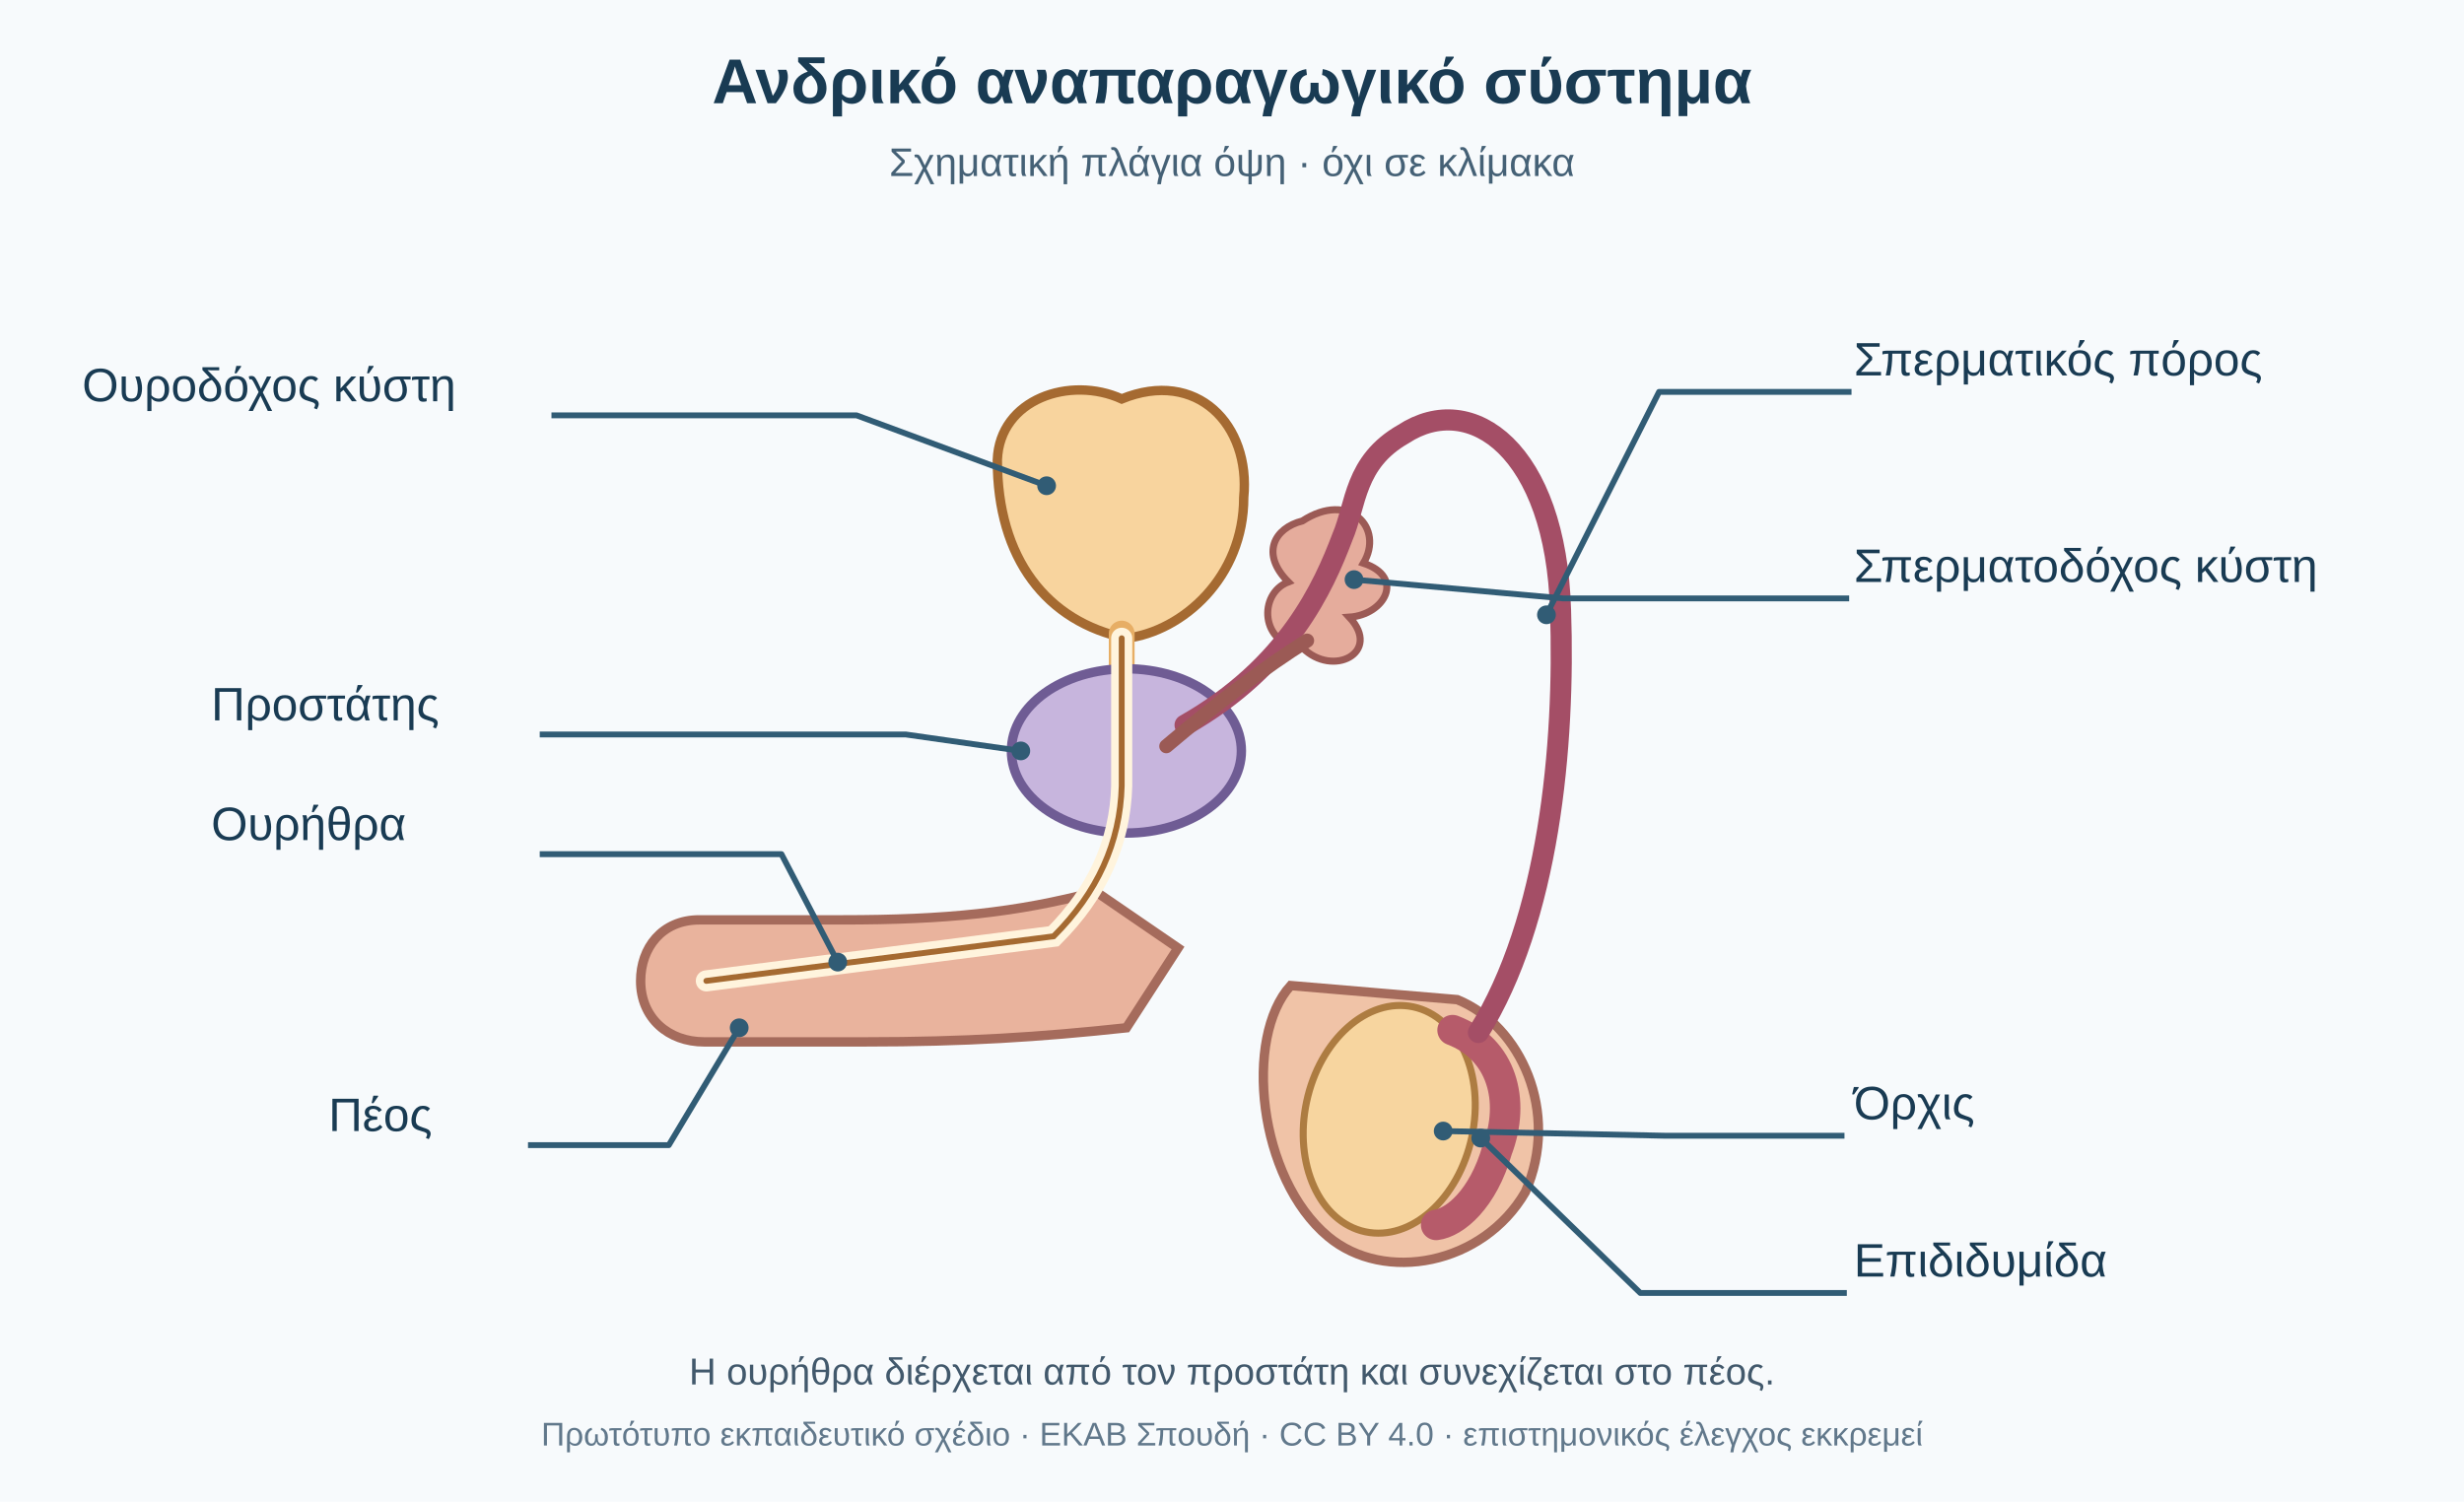
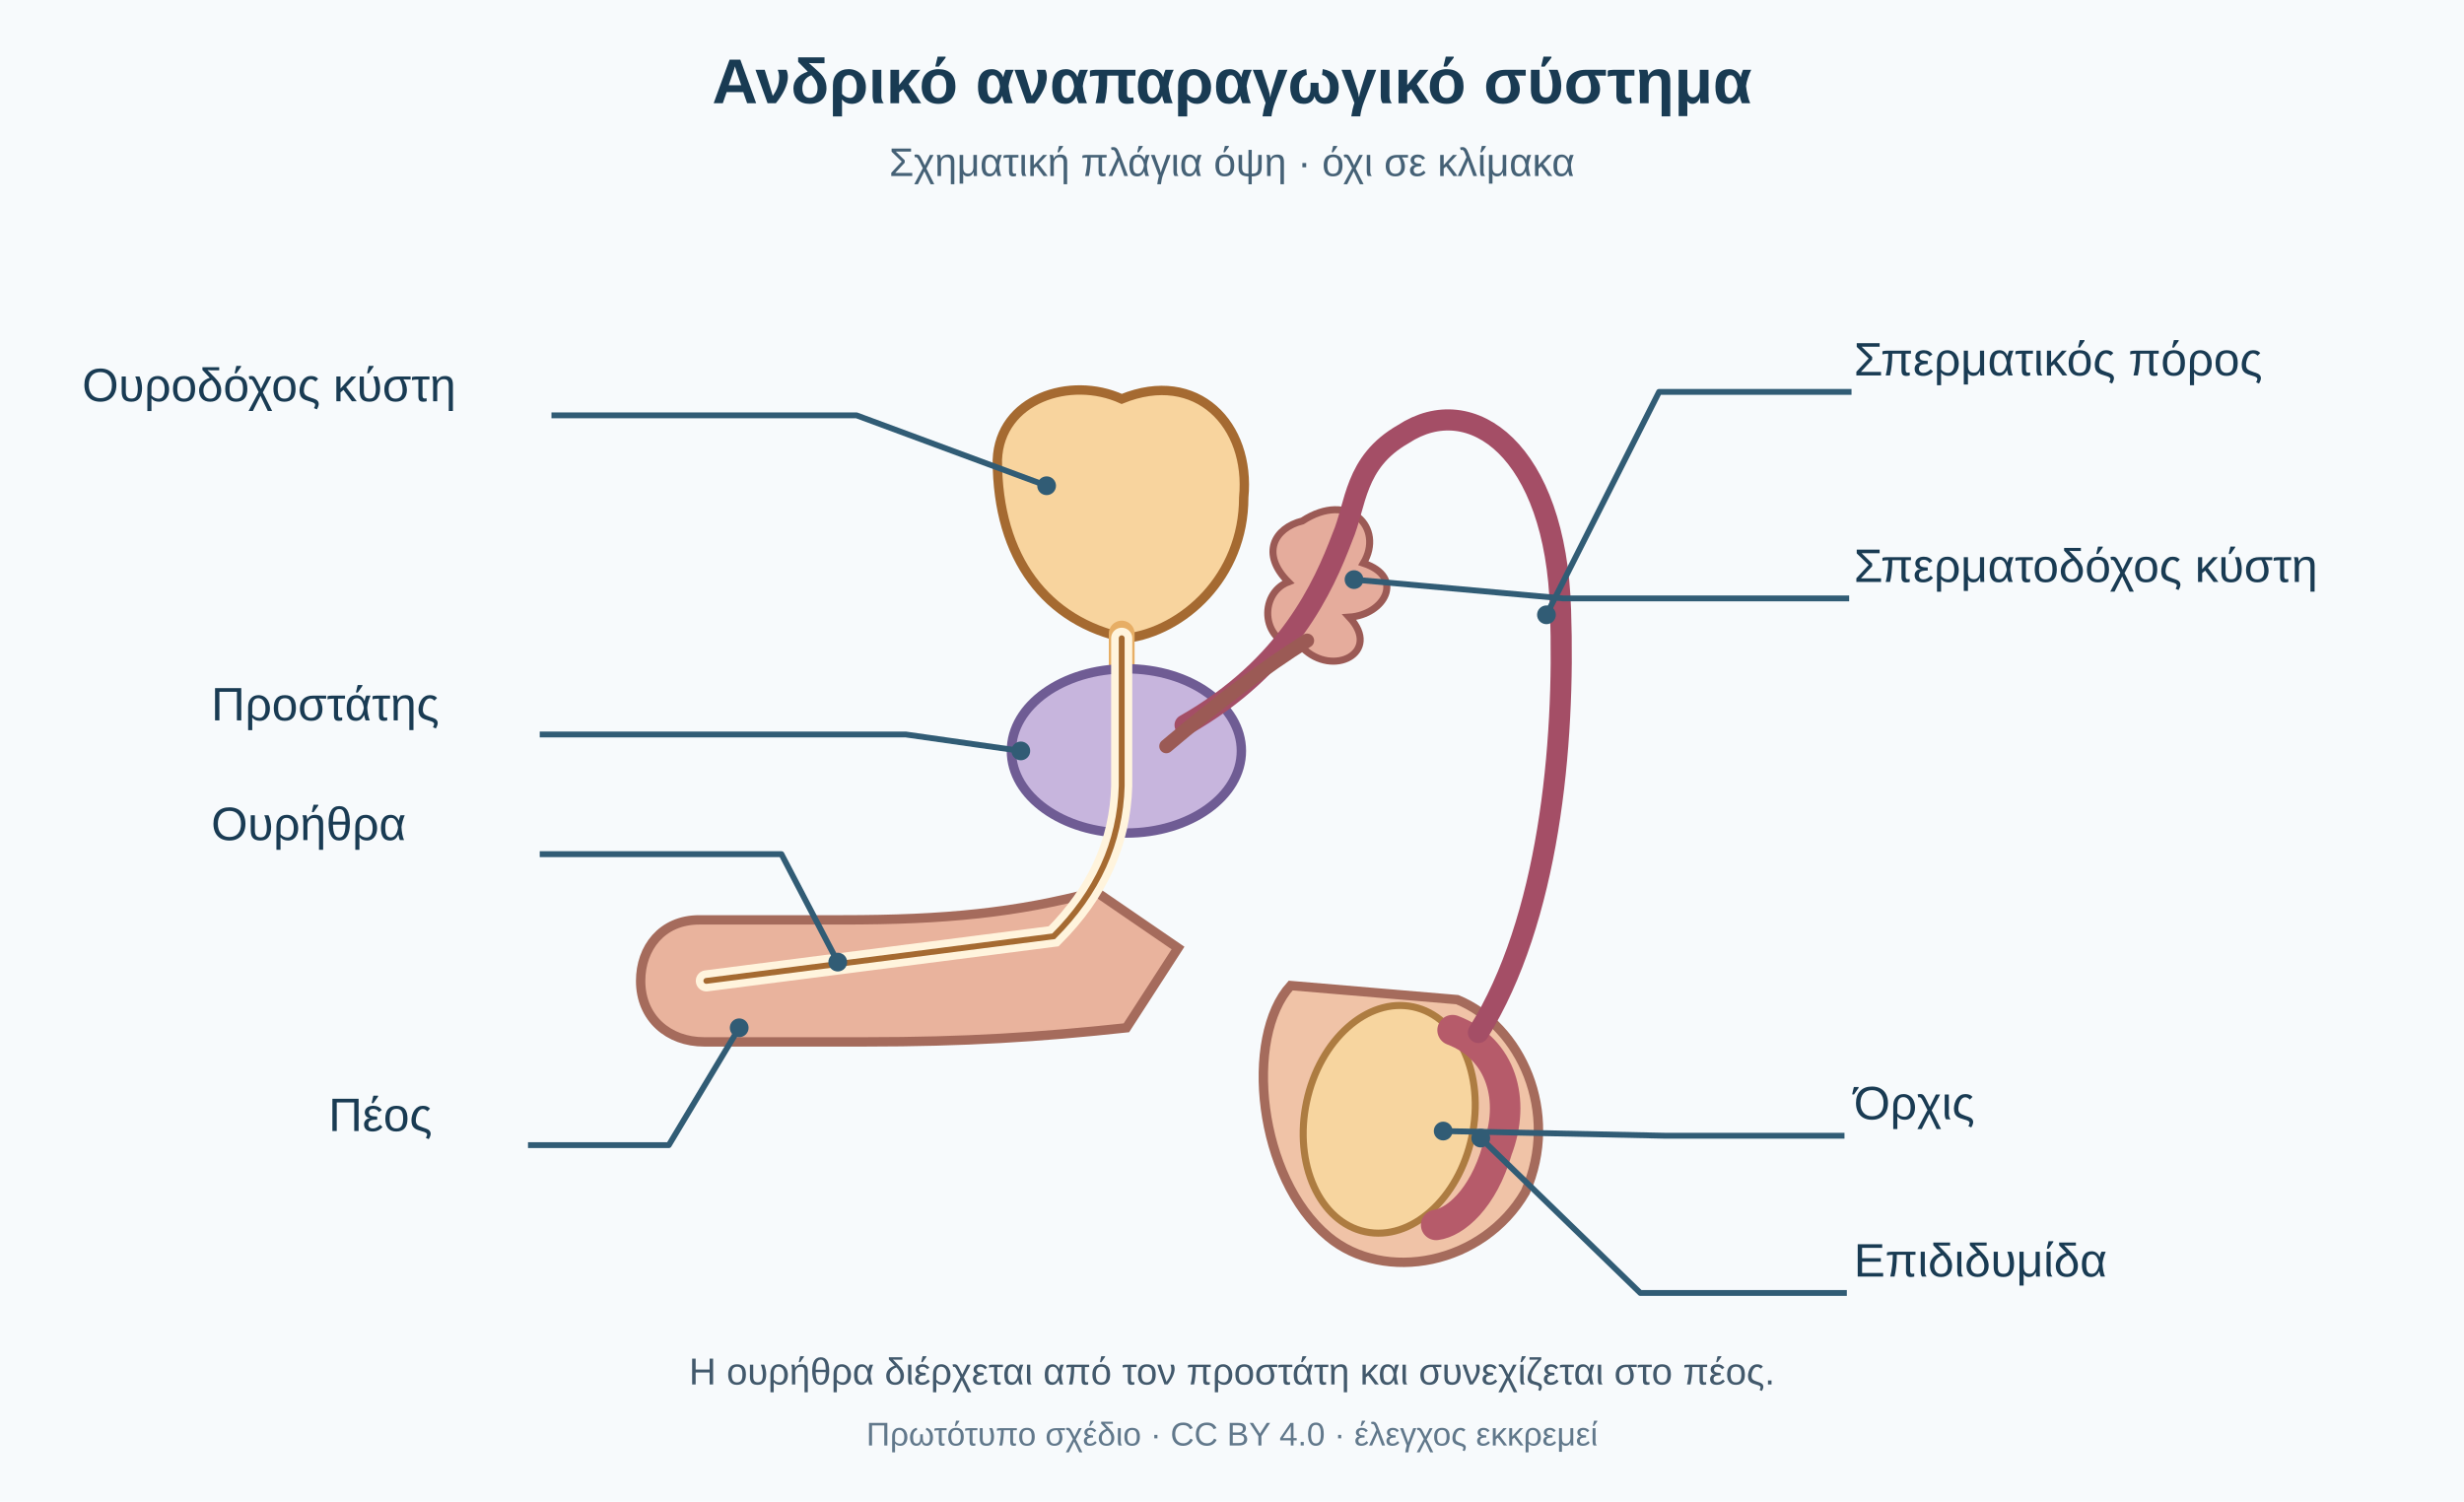
<svg xmlns="http://www.w3.org/2000/svg" viewBox="0 0 1050 640" role="img" aria-labelledby="title description">
  <rect width="1050" height="640" fill="#f7fafc" />
  <text x="525" y="44" font-family="Arial,DejaVu Sans,sans-serif" text-anchor="middle" font-size="27" font-weight="bold" fill="#193b53">Ανδρικό αναπαραγωγικό σύστημα</text>
  <text x="525" y="75" font-family="Arial,DejaVu Sans,sans-serif" text-anchor="middle" font-size="17" fill="#456176">Σχηματική πλάγια όψη · όχι σε κλίμακα</text>
  <path d="M425 196 C426 170 456 160 478 170 C510 157 533 181 530 212 C530 246 504 269 480 272 C446 265 425 238 425 196Z" fill="#f8d49e" stroke="#a56a31" stroke-width="4" />
  <path d="M478 270 L478 312" stroke="#e7ae65" stroke-width="11" stroke-linecap="round" />
  <path d="M555 222 C575 209 590 225 581 240 C599 246 590 262 575 263 C589 278 568 289 555 276 C537 275 536 253 549 248 C537 236 543 225 555 222Z" fill="#e5ac9c" stroke="#9b5a55" stroke-width="3" />
  <ellipse cx="480" cy="320" rx="49" ry="35" fill="#c7b5dd" stroke="#6f5c94" stroke-width="4" />
  <path d="M467 380 C433 389 403 392 359 392 L298 392 C282 392 273 404 273 418 C273 434 285 444 300 444 L369 444 C411 444 443 442 480 438 L502 404Z" fill="#e9b39d" stroke="#a56b5c" stroke-width="4" />
  <path d="M550 420 C530 442 536 502 566 527 C590 547 632 539 650 508 C665 474 648 437 621 426Z" fill="#f0c3a7" stroke="#a56b5c" stroke-width="4" />
  <ellipse cx="592" cy="477" rx="36" ry="49" transform="rotate(12 592 477)" fill="#f7d59f" stroke="#ad7c41" stroke-width="3" />
  <path d="M619 439 C640 447 646 469 638 490 C632 511 620 521 612 522" fill="none" stroke="#b65b6a" stroke-width="13" stroke-linecap="round" />
  <path d="M630 440 C660 392 667 318 665 260 C663 192 627 166 598 185 C577 197 578 215 572 229 C564 250 549 284 505 309" fill="none" stroke="#a44e66" stroke-width="9" stroke-linecap="round" />
  <path d="M557 273 Q530 290 497 318" fill="none" stroke="#9b5a55" stroke-width="6" stroke-linecap="round" />
  <path d="M478 272 L478 335 Q477 371 449 399 L301 418" fill="none" stroke="#fff4dd" stroke-width="9" stroke-linecap="round" />
  <path d="M478 272 L478 335 Q477 371 449 399 L301 418" fill="none" stroke="#a56a31" stroke-width="2.5" stroke-linecap="round" />
  <g fill="none" stroke="#315c75" stroke-width="2.5" stroke-linejoin="round">
    <path d="M235 177 L365 177 L446 207" />
    <path d="M230 313 L386 313 L435 320" />
    <path d="M230 364 L333 364 L357 410" />
    <path d="M225 488 L285 488 L315 438" />
    <path d="M789 167 L707 167 L659 262" />
    <path d="M788 255 L666 255 L577 247" />
    <path d="M786 484 L710 484 L615 482" />
    <path d="M787 551 L699 551 L631 485" />
  </g>
  <g fill="#315c75">
    <circle cx="446" cy="207" r="4" />
    <circle cx="435" cy="320" r="4" />
    <circle cx="357" cy="410" r="4" />
    <circle cx="315" cy="438" r="4" />
    <circle cx="659" cy="262" r="4" />
    <circle cx="577" cy="247" r="4" />
    <circle cx="615" cy="482" r="4" />
    <circle cx="631" cy="485" r="4" />
  </g>
  <g font-family="Arial,DejaVu Sans,sans-serif" font-size="20" fill="#193b53">
    <text x="35" y="171">Ουροδόχος κύστη</text>
    <text x="90" y="307">Προστάτης</text>
    <text x="90" y="358">Ουρήθρα</text>
    <text x="140" y="482">Πέος</text>
    <text x="790" y="160">Σπερματικός πόρος</text>
    <text x="790" y="248">Σπερματοδόχος κύστη</text>
    <text x="790" y="477">Όρχις</text>
    <text x="790" y="544">Επιδιδυμίδα</text>
  </g>
  <text x="525" y="590" text-anchor="middle" font-family="Arial,DejaVu Sans,sans-serif" font-size="16" fill="#42596c">Η ουρήθρα διέρχεται από τον προστάτη και συνεχίζεται στο πέος.</text>
-   <text x="525" y="616" text-anchor="middle" font-family="Arial,DejaVu Sans,sans-serif" font-size="14" fill="#61788b">Πρωτότυπο εκπαιδευτικό σχέδιο · ΕΚΑΒ Σπουδή · CC BY 4.0 · επιστημονικός έλεγχος εκκρεμεί</text>
+   <text x="525" y="616" text-anchor="middle" font-family="Arial,DejaVu Sans,sans-serif" font-size="14" fill="#61788b">Πρωτότυπο σχέδιο · CC BY 4.0 · έλεγχος εκκρεμεί</text>
</svg>
